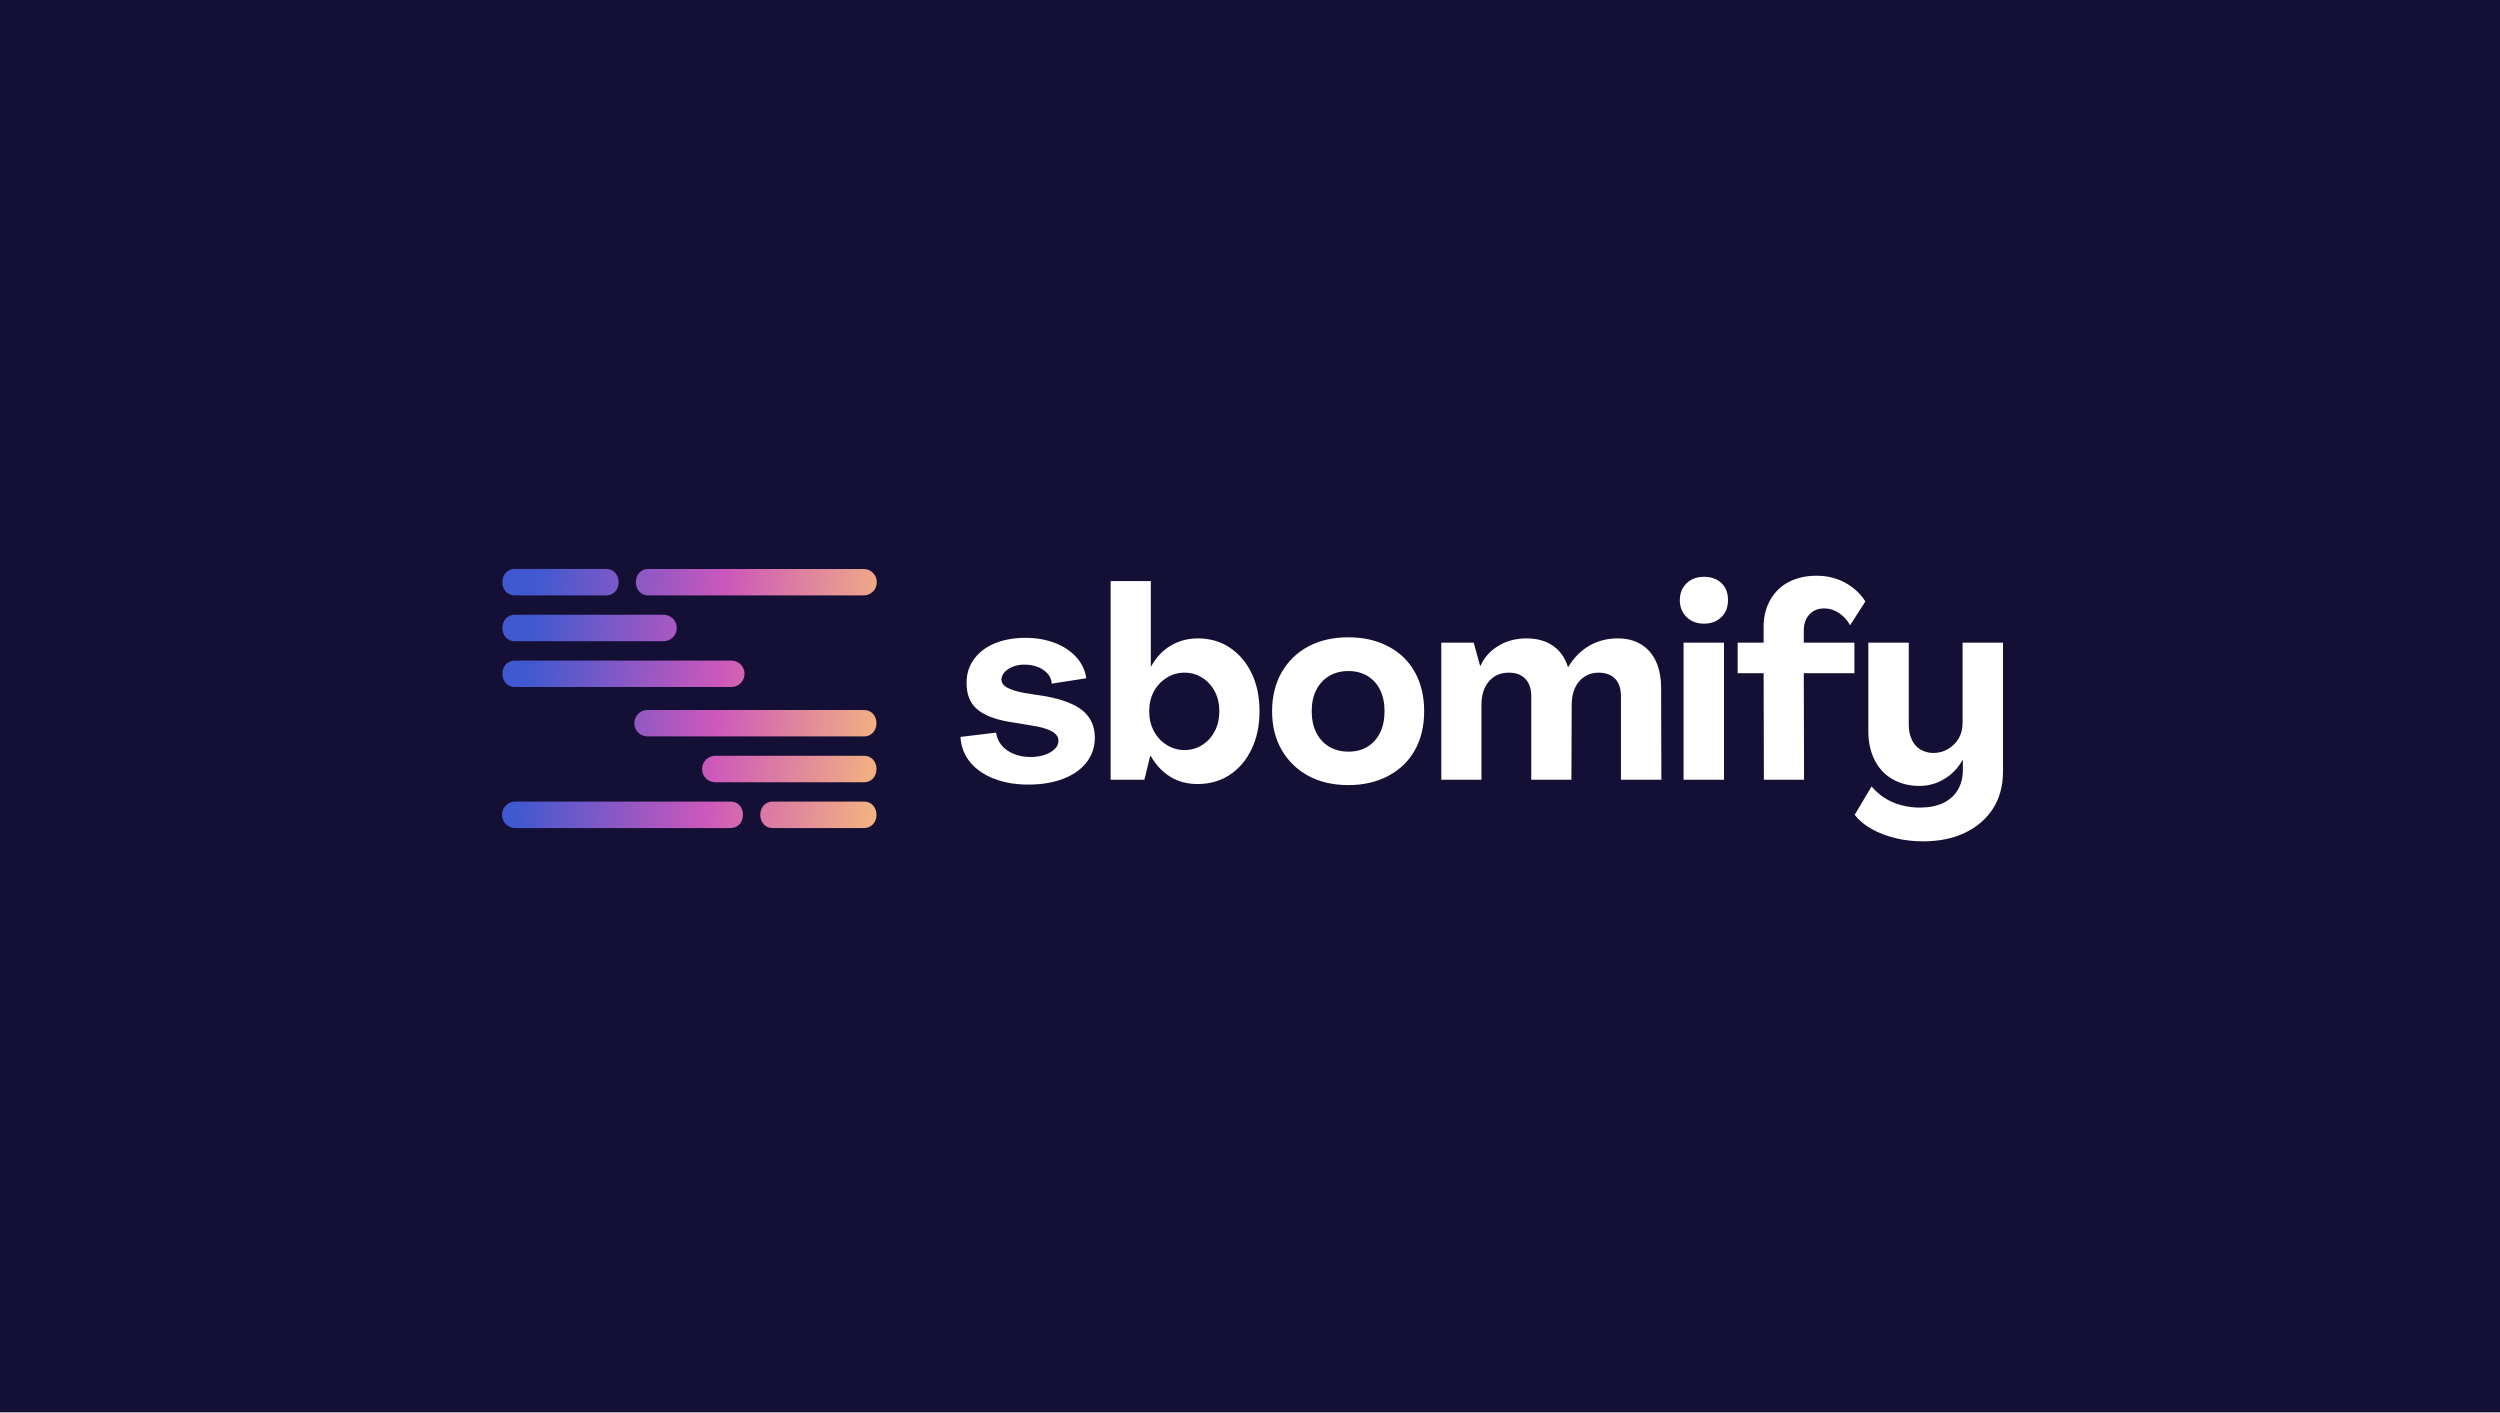
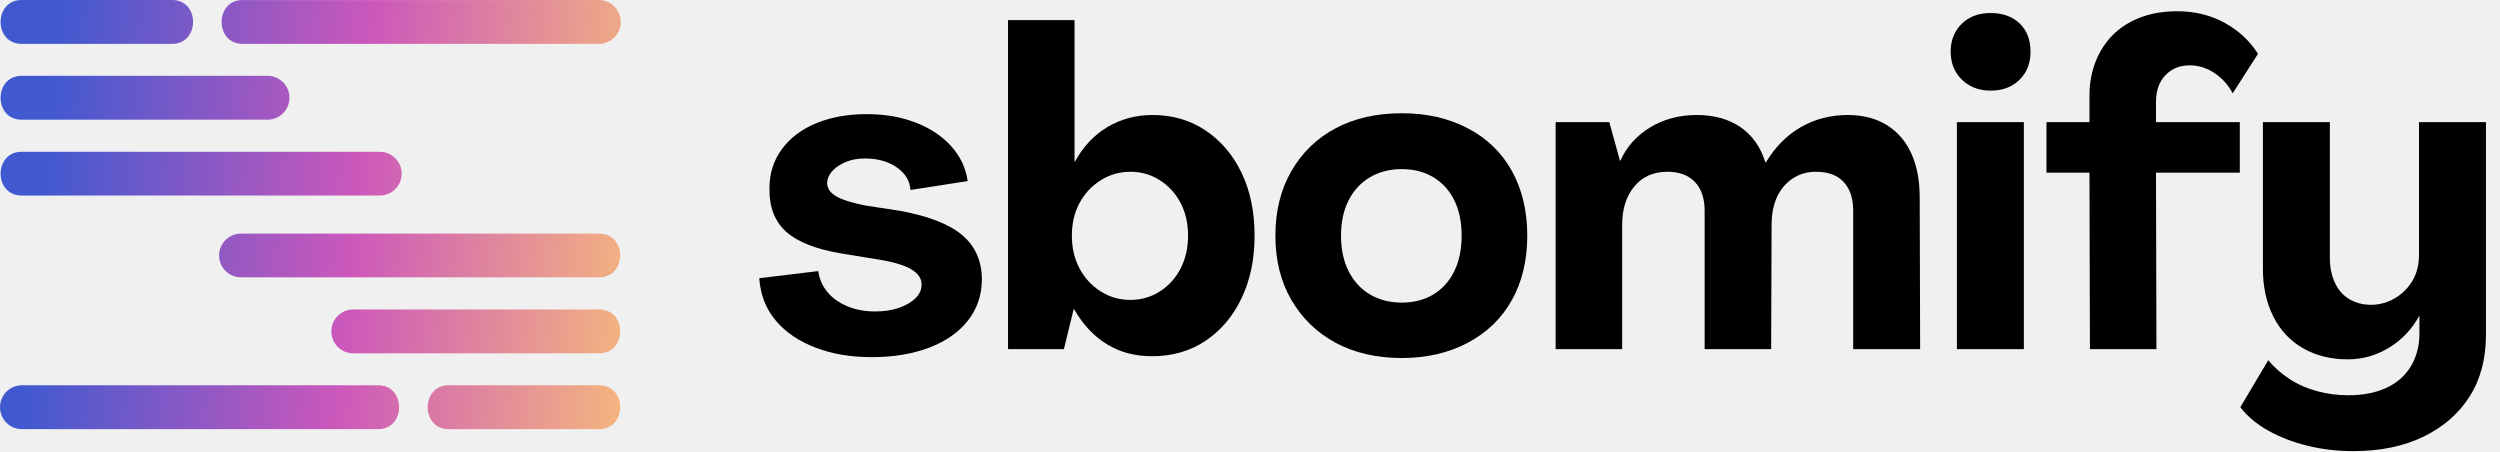
- <svg xmlns="http://www.w3.org/2000/svg" width="747" height="422" viewBox="0 0 747 422" fill="none">
-   <path d="M747 0H0V422H747V0Z" fill="#141035" />
-   <path d="M297.22 232.751C294.23 231.631 291.83 230.021 290.02 227.911C288.21 225.801 287.19 223.231 286.98 220.191L297.62 218.911C297.83 220.351 298.38 221.601 299.26 222.671C300.14 223.741 301.33 224.591 302.82 225.231C304.31 225.871 306.02 226.191 307.94 226.191C309.49 226.191 310.89 225.981 312.14 225.551C313.39 225.121 314.39 224.551 315.14 223.831C315.89 223.111 316.26 222.301 316.26 221.391C316.31 220.271 315.67 219.321 314.34 218.551C313.01 217.781 310.9 217.181 308.02 216.751L301.7 215.711C297.22 214.961 293.94 213.671 291.86 211.831C289.78 209.991 288.77 207.361 288.82 203.951C288.82 201.281 289.57 198.941 291.06 196.911C292.55 194.881 294.62 193.321 297.26 192.231C299.9 191.141 302.93 190.591 306.34 190.591C309.75 190.591 312.54 191.101 315.18 192.111C317.82 193.121 319.97 194.551 321.62 196.391C323.27 198.231 324.26 200.321 324.58 202.671L314.26 204.271C314.15 202.621 313.33 201.261 311.78 200.191C310.23 199.121 308.31 198.591 306.02 198.591C304.74 198.591 303.59 198.801 302.58 199.231C301.57 199.661 300.77 200.191 300.18 200.831C299.59 201.471 299.27 202.191 299.22 202.991C299.22 203.951 299.75 204.751 300.82 205.391C301.89 206.031 303.65 206.591 306.1 207.071L312.34 208.031C317.57 208.991 321.34 210.471 323.66 212.471C325.98 214.471 327.14 217.121 327.14 220.431C327.14 223.201 326.31 225.661 324.66 227.791C323.01 229.921 320.67 231.561 317.66 232.711C314.65 233.861 311.19 234.431 307.3 234.431C303.41 234.431 300.21 233.871 297.22 232.751Z" fill="white" />
-   <path d="M349.7 232.111C347.35 230.671 345.38 228.561 343.78 225.791H343.7L341.94 232.991H331.86V173.631H343.86V199.151H343.94C345.43 196.431 347.39 194.351 349.82 192.911C352.25 191.471 354.95 190.751 357.94 190.751C361.51 190.751 364.69 191.671 367.46 193.511C370.23 195.351 372.41 197.901 373.98 201.151C375.55 204.401 376.34 208.191 376.34 212.511C376.34 216.831 375.55 220.551 373.98 223.831C372.41 227.111 370.23 229.671 367.46 231.511C364.69 233.351 361.49 234.271 357.86 234.271C354.77 234.271 352.05 233.551 349.7 232.111ZM359.3 222.551C360.9 221.511 362.14 220.121 363.02 218.391C363.9 216.661 364.34 214.701 364.34 212.511C364.34 210.321 363.9 208.381 363.02 206.671C362.14 204.961 360.9 203.591 359.3 202.551C357.7 201.511 355.91 200.991 353.94 200.991C351.97 200.991 350.17 201.511 348.54 202.551C346.91 203.591 345.65 204.961 344.74 206.671C343.83 208.381 343.38 210.321 343.38 212.511C343.38 214.701 343.83 216.661 344.74 218.391C345.65 220.121 346.91 221.511 348.54 222.551C350.17 223.591 351.97 224.111 353.94 224.111C355.91 224.111 357.7 223.591 359.3 222.551Z" fill="white" />
-   <path d="M390.94 231.831C387.55 229.991 384.9 227.421 382.98 224.111C381.06 220.801 380.1 216.941 380.1 212.511C380.1 208.081 381.06 204.201 382.98 200.871C384.9 197.541 387.55 194.961 390.94 193.151C394.33 191.341 398.31 190.431 402.9 190.431C407.49 190.431 411.35 191.341 414.82 193.151C418.29 194.961 420.94 197.541 422.78 200.871C424.62 204.201 425.54 208.081 425.54 212.511C425.54 216.941 424.62 220.801 422.78 224.111C420.94 227.421 418.29 229.991 414.82 231.831C411.35 233.671 407.38 234.591 402.9 234.591C398.42 234.591 394.33 233.671 390.94 231.831ZM408.62 223.111C410.24 222.121 411.5 220.721 412.38 218.911C413.26 217.101 413.7 214.961 413.7 212.511C413.7 210.061 413.26 207.941 412.38 206.151C411.5 204.361 410.25 202.981 408.62 201.991C406.99 201.001 405.08 200.511 402.9 200.511C400.72 200.511 398.79 201.001 397.14 201.991C395.49 202.981 394.21 204.361 393.3 206.151C392.39 207.941 391.94 210.061 391.94 212.511C391.94 214.961 392.39 217.101 393.3 218.911C394.21 220.721 395.49 222.121 397.14 223.111C398.79 224.101 400.71 224.591 402.9 224.591C405.09 224.591 406.99 224.101 408.62 223.111Z" fill="white" />
-   <path d="M430.66 192.031H440.34L442.26 198.991H442.34C443.46 196.481 445.25 194.481 447.7 192.991C450.15 191.501 452.95 190.751 456.1 190.751C459.25 190.751 461.89 191.481 464.02 192.951C466.15 194.421 467.65 196.541 468.5 199.311H468.58C470.29 196.481 472.41 194.351 474.94 192.911C477.47 191.471 480.29 190.751 483.38 190.751C486.1 190.751 488.43 191.351 490.38 192.551C492.33 193.751 493.81 195.461 494.82 197.671C495.83 199.881 496.34 202.541 496.34 205.631L496.42 232.991H484.34V208.031C484.34 205.791 483.77 204.061 482.62 202.831C481.47 201.601 479.81 200.991 477.62 200.991C476.02 200.991 474.61 201.401 473.38 202.231C472.15 203.061 471.22 204.181 470.58 205.591C469.94 207.001 469.62 208.671 469.62 210.591L469.54 232.991H457.54V208.031C457.54 205.791 456.95 204.061 455.78 202.831C454.61 201.601 452.95 200.991 450.82 200.991C448.31 200.991 446.33 201.871 444.86 203.631C443.39 205.391 442.66 207.711 442.66 210.591V232.991H430.66V192.031Z" fill="white" />
-   <path d="M503.97 184.391C502.61 183.081 501.93 181.391 501.93 179.311C501.93 177.921 502.24 176.711 502.85 175.671C503.46 174.631 504.3 173.821 505.37 173.231C506.44 172.641 507.69 172.351 509.13 172.351C511.32 172.351 513.06 172.981 514.37 174.231C515.68 175.481 516.33 177.181 516.33 179.311C516.33 180.751 516.02 181.991 515.41 183.031C514.8 184.071 513.95 184.881 512.89 185.471C511.82 186.061 510.57 186.351 509.13 186.351C507.05 186.351 505.33 185.701 503.97 184.391ZM503.05 192.031H515.13V232.991H503.05V192.031Z" fill="white" />
-   <path d="M526.97 201.151H519.21V192.031H526.97V187.231C526.97 184.241 527.64 181.581 528.97 179.231C530.3 176.881 532.16 175.101 534.53 173.871C536.9 172.641 539.66 172.031 542.81 172.031C545.96 172.031 548.88 172.741 551.41 174.151C553.94 175.561 555.93 177.421 557.37 179.711L552.81 186.831C552.01 185.341 550.92 184.121 549.53 183.191C548.14 182.261 546.65 181.791 545.05 181.791C543.24 181.791 541.77 182.391 540.65 183.591C539.53 184.791 538.97 186.381 538.97 188.351V192.031H554.09V201.151H538.97L539.05 232.991H527.05L526.97 201.151Z" fill="white" />
-   <path d="M566.34 250.431C563.72 249.791 561.37 248.881 559.26 247.711C557.15 246.541 555.46 245.121 554.18 243.471L559.22 234.991C560.34 236.321 561.65 237.471 563.14 238.431C564.63 239.391 566.29 240.111 568.1 240.591C569.91 241.071 571.75 241.311 573.62 241.311C576.29 241.311 578.58 240.871 580.5 239.991C582.42 239.111 583.9 237.821 584.94 236.111C585.98 234.401 586.5 232.401 586.5 230.111V227.071H586.42C585.09 229.471 583.27 231.361 580.98 232.751C578.69 234.141 576.21 234.831 573.54 234.831C570.5 234.831 567.82 234.161 565.5 232.831C563.18 231.501 561.39 229.591 560.14 227.111C558.89 224.631 558.26 221.761 558.26 218.511V192.031H570.34V216.591C570.34 218.191 570.63 219.641 571.22 220.951C571.81 222.261 572.67 223.261 573.82 223.951C574.97 224.641 576.29 224.991 577.78 224.991C579.27 224.991 580.77 224.591 582.1 223.791C583.43 222.991 584.48 221.941 585.26 220.631C586.03 219.321 586.42 217.761 586.42 215.951V192.031H598.5V230.431C598.5 234.751 597.51 238.461 595.54 241.551C593.57 244.641 590.79 247.061 587.22 248.791C583.65 250.521 579.43 251.391 574.58 251.391C571.7 251.391 568.95 251.071 566.34 250.431Z" fill="white" />
-   <path d="M153.95 170.001C148.83 169.931 148.82 177.981 153.95 177.911H180.98C186.12 178.001 186.13 169.911 180.98 170.001H153.95ZM193.82 170.001C188.72 169.931 188.69 177.981 193.82 177.911H258.05C260.23 177.911 261.99 176.141 261.99 173.971C261.99 171.781 260.23 170.011 258.05 170.011H193.82V170.001ZM153.95 183.681C148.84 183.611 148.81 191.671 153.95 191.591H198.28C200.46 191.591 202.22 189.821 202.22 187.641C202.23 185.461 200.46 183.681 198.28 183.681H153.95ZM153.95 197.381C148.85 197.311 148.81 205.341 153.95 205.271H218.53C220.71 205.271 222.47 203.501 222.47 201.331C222.47 199.151 220.7 197.391 218.53 197.391H153.95V197.381ZM258.05 247.421C263.17 247.491 263.18 239.441 258.05 239.511H231.02C225.88 239.421 225.87 247.511 231.02 247.421H258.05ZM218.17 247.421C223.27 247.491 223.3 239.441 218.17 239.511H153.94C151.77 239.521 150 241.281 150 243.461C150 245.651 151.76 247.421 153.94 247.421H218.17ZM258.05 233.741C263.16 233.811 263.19 225.751 258.05 225.831H213.72C211.54 225.831 209.78 227.601 209.78 229.781C209.77 231.961 211.54 233.741 213.72 233.741H258.05ZM258.05 220.041C263.15 220.111 263.19 212.081 258.05 212.151H193.47C191.29 212.151 189.53 213.921 189.53 216.091C189.53 218.271 191.3 220.031 193.47 220.031H258.05V220.041Z" fill="url(#paint0_linear_396_299)" />
+ <svg xmlns="http://www.w3.org/2000/svg" width="133" height="24" viewBox="0 0 133 24" fill="none">
+   <path d="M43.412 18.504C42.53 18.173 41.822 17.699 41.289 17.076C40.755 16.454 40.454 15.696 40.392 14.8L43.53 14.422C43.592 14.847 43.754 15.216 44.013 15.531C44.273 15.847 44.624 16.098 45.063 16.286C45.503 16.475 46.007 16.569 46.573 16.569C47.03 16.569 47.443 16.507 47.812 16.381C48.18 16.254 48.475 16.086 48.696 15.873C48.917 15.661 49.026 15.422 49.026 15.154C49.041 14.824 48.852 14.543 48.46 14.316C48.068 14.089 47.446 13.912 46.597 13.786L44.733 13.479C43.412 13.258 42.445 12.877 41.831 12.335C41.218 11.792 40.92 11.017 40.935 10.011C40.935 9.224 41.156 8.534 41.595 7.935C42.035 7.337 42.645 6.877 43.424 6.555C44.202 6.234 45.096 6.072 46.101 6.072C47.107 6.072 47.929 6.222 48.708 6.52C49.486 6.818 50.12 7.239 50.607 7.782C51.093 8.324 51.385 8.941 51.48 9.634L48.437 10.105C48.404 9.619 48.162 9.218 47.705 8.902C47.248 8.587 46.682 8.431 46.007 8.431C45.629 8.431 45.29 8.492 44.992 8.619C44.695 8.746 44.459 8.902 44.285 9.091C44.111 9.28 44.016 9.492 44.002 9.728C44.002 10.011 44.158 10.247 44.474 10.436C44.789 10.624 45.308 10.79 46.03 10.931L47.87 11.214C49.413 11.497 50.524 11.934 51.209 12.524C51.893 13.113 52.235 13.895 52.235 14.871C52.235 15.688 51.99 16.413 51.503 17.041C51.017 17.669 50.327 18.153 49.439 18.492C48.552 18.831 47.531 18.999 46.384 18.999C45.237 18.999 44.294 18.834 43.412 18.504Z" fill="black" />
+   <path d="M58.887 18.314C58.194 17.89 57.613 17.267 57.141 16.451H57.118L56.599 18.574H53.627V1.07H57.165V8.595H57.189C57.628 7.793 58.206 7.18 58.922 6.755C59.639 6.33 60.435 6.118 61.317 6.118C62.37 6.118 63.307 6.389 64.124 6.932C64.941 7.474 65.584 8.226 66.047 9.185C66.51 10.143 66.743 11.261 66.743 12.535C66.743 13.809 66.51 14.905 66.047 15.873C65.584 16.84 64.941 17.595 64.124 18.137C63.307 18.68 62.364 18.951 61.293 18.951C60.382 18.951 59.58 18.739 58.887 18.314ZM61.718 15.495C62.19 15.189 62.555 14.779 62.815 14.268C63.074 13.758 63.204 13.18 63.204 12.535C63.204 11.889 63.074 11.317 62.815 10.812C62.555 10.308 62.19 9.904 61.718 9.598C61.246 9.291 60.718 9.138 60.137 9.138C59.556 9.138 59.026 9.291 58.545 9.598C58.064 9.904 57.693 10.308 57.425 10.812C57.156 11.317 57.023 11.889 57.023 12.535C57.023 13.18 57.156 13.758 57.425 14.268C57.693 14.779 58.064 15.189 58.545 15.495C59.026 15.802 59.556 15.955 60.137 15.955C60.718 15.955 61.246 15.802 61.718 15.495Z" fill="black" />
+   <path d="M71.048 18.233C70.048 17.69 69.267 16.932 68.701 15.956C68.134 14.98 67.851 13.842 67.851 12.536C67.851 11.229 68.134 10.085 68.701 9.103C69.267 8.121 70.048 7.36 71.048 6.827C72.047 6.293 73.221 6.025 74.575 6.025C75.928 6.025 77.066 6.293 78.09 6.827C79.113 7.36 79.894 8.121 80.437 9.103C80.979 10.085 81.251 11.229 81.251 12.536C81.251 13.842 80.979 14.98 80.437 15.956C79.894 16.932 79.113 17.69 78.09 18.233C77.066 18.775 75.896 19.047 74.575 19.047C73.254 19.047 72.047 18.775 71.048 18.233ZM76.261 15.661C76.739 15.369 77.111 14.957 77.37 14.423C77.629 13.889 77.759 13.258 77.759 12.536C77.759 11.813 77.629 11.188 77.37 10.66C77.111 10.132 76.742 9.725 76.261 9.433C75.781 9.142 75.217 8.997 74.575 8.997C73.932 8.997 73.363 9.142 72.876 9.433C72.389 9.725 72.012 10.132 71.744 10.66C71.475 11.188 71.343 11.813 71.343 12.536C71.343 13.258 71.475 13.889 71.744 14.423C72.012 14.957 72.389 15.369 72.876 15.661C73.363 15.953 73.929 16.098 74.575 16.098C75.22 16.098 75.781 15.953 76.261 15.661Z" fill="black" />
+   <path d="M82.76 6.496H85.615L86.181 8.548H86.205C86.535 7.808 87.063 7.218 87.785 6.779C88.508 6.34 89.333 6.118 90.262 6.118C91.191 6.118 91.969 6.334 92.598 6.767C93.226 7.201 93.668 7.826 93.919 8.643H93.942C94.447 7.808 95.072 7.18 95.818 6.755C96.564 6.331 97.395 6.118 98.306 6.118C99.109 6.118 99.796 6.295 100.371 6.649C100.946 7.003 101.382 7.507 101.68 8.159C101.978 8.811 102.128 9.595 102.128 10.506L102.152 18.574H98.59V11.214C98.59 10.553 98.421 10.043 98.082 9.681C97.743 9.318 97.254 9.138 96.608 9.138C96.136 9.138 95.72 9.259 95.358 9.504C94.995 9.748 94.721 10.079 94.532 10.494C94.343 10.91 94.249 11.403 94.249 11.969L94.225 18.574H90.687V11.214C90.687 10.553 90.513 10.043 90.168 9.681C89.823 9.318 89.333 9.138 88.705 9.138C87.965 9.138 87.381 9.397 86.948 9.916C86.514 10.435 86.299 11.12 86.299 11.969V18.574H82.76V6.496Z" fill="black" />
+   <path d="M104.378 4.243C103.977 3.857 103.776 3.359 103.776 2.745C103.776 2.335 103.868 1.979 104.048 1.672C104.228 1.365 104.475 1.126 104.791 0.952C105.106 0.778 105.475 0.693 105.899 0.693C106.545 0.693 107.058 0.879 107.445 1.247C107.831 1.616 108.023 2.117 108.023 2.745C108.023 3.17 107.931 3.536 107.751 3.842C107.571 4.149 107.321 4.388 107.008 4.562C106.693 4.736 106.324 4.821 105.899 4.821C105.286 4.821 104.779 4.63 104.378 4.243ZM104.107 6.496H107.669V18.574H104.107V6.496Z" fill="black" />
+   <path d="M111.16 9.185H108.872V6.496H111.16V5.081C111.16 4.199 111.358 3.414 111.75 2.722C112.142 2.029 112.691 1.504 113.39 1.141C114.088 0.778 114.902 0.598 115.831 0.598C116.76 0.598 117.621 0.808 118.367 1.224C119.113 1.639 119.7 2.188 120.125 2.863L118.78 4.963C118.544 4.523 118.223 4.163 117.813 3.889C117.403 3.615 116.964 3.476 116.492 3.476C115.958 3.476 115.525 3.653 115.194 4.007C114.864 4.361 114.699 4.83 114.699 5.411V6.496H119.157V9.185H114.699L114.722 18.574H111.184L111.16 9.185Z" fill="black" />
+   <path d="M122.769 23.717C121.997 23.528 121.304 23.26 120.682 22.915C120.059 22.57 119.561 22.151 119.184 21.665L120.67 19.164C121 19.556 121.386 19.895 121.826 20.178C122.265 20.462 122.755 20.674 123.288 20.815C123.822 20.957 124.365 21.028 124.916 21.028C125.703 21.028 126.379 20.898 126.945 20.638C127.511 20.379 127.947 19.998 128.254 19.494C128.561 18.99 128.714 18.4 128.714 17.725V16.829H128.69C128.298 17.536 127.762 18.094 127.086 18.503C126.411 18.913 125.68 19.117 124.892 19.117C123.996 19.117 123.206 18.919 122.522 18.527C121.838 18.135 121.31 17.572 120.941 16.84C120.572 16.109 120.387 15.263 120.387 14.304V6.496H123.949V13.738C123.949 14.21 124.034 14.638 124.208 15.024C124.382 15.41 124.636 15.705 124.975 15.909C125.314 16.112 125.703 16.215 126.143 16.215C126.582 16.215 127.024 16.097 127.417 15.861C127.809 15.626 128.118 15.316 128.348 14.93C128.575 14.543 128.69 14.083 128.69 13.55V6.496H132.253V17.819C132.253 19.093 131.961 20.187 131.38 21.098C130.799 22.01 129.979 22.723 128.926 23.233C127.874 23.744 126.629 24 125.199 24C124.35 24 123.539 23.906 122.769 23.717Z" fill="black" />
+   <path d="M1.165 0C-0.345 -0.02 -0.348 2.353 1.165 2.333H9.135C10.651 2.359 10.654 -0.026 9.135 0H1.165ZM12.922 0C11.418 -0.02 11.409 2.353 12.922 2.333H31.862C32.504 2.333 33.023 1.811 33.023 1.171C33.023 0.525 32.504 0.003 31.862 0.003H12.922V0ZM1.165 4.034C-0.342 4.014 -0.351 6.39 1.165 6.367H14.237C14.88 6.367 15.399 5.845 15.399 5.202C15.402 4.559 14.88 4.034 14.237 4.034H1.165ZM1.165 8.074C-0.339 8.053 -0.351 10.421 1.165 10.401H20.208C20.851 10.401 21.37 9.879 21.37 9.239C21.37 8.596 20.848 8.077 20.208 8.077H1.165V8.074ZM31.862 22.83C33.371 22.851 33.374 20.477 31.862 20.497H23.891C22.375 20.471 22.372 22.856 23.891 22.83H31.862ZM20.102 22.83C21.606 22.851 21.615 20.477 20.102 20.497H1.162C0.522 20.5 0 21.019 0 21.662C0 22.308 0.519 22.83 1.162 22.83H20.102ZM31.862 18.796C33.368 18.817 33.377 16.44 31.862 16.463H18.79C18.147 16.463 17.628 16.985 17.628 17.628C17.625 18.271 18.147 18.796 18.79 18.796H31.862ZM31.862 14.756C33.365 14.777 33.377 12.409 31.862 12.429H12.818C12.175 12.429 11.656 12.951 11.656 13.591C11.656 14.234 12.178 14.753 12.818 14.753H31.862V14.756Z" fill="url(#paint0_linear_390_5431)" />
  <defs>
-     <linearGradient id="paint0_linear_396_299" x1="150" y1="208.711" x2="264.572" y2="219.186" gradientUnits="userSpaceOnUse">
+     <linearGradient id="paint0_linear_390_5431" x1="0" y1="11.415" x2="33.785" y2="14.504" gradientUnits="userSpaceOnUse">
      <stop offset="0.06" stop-color="#4059D0" />
      <stop offset="0.555" stop-color="#CC58BB" />
      <stop offset="1" stop-color="#F4B57F" />
    </linearGradient>
  </defs>
</svg>
